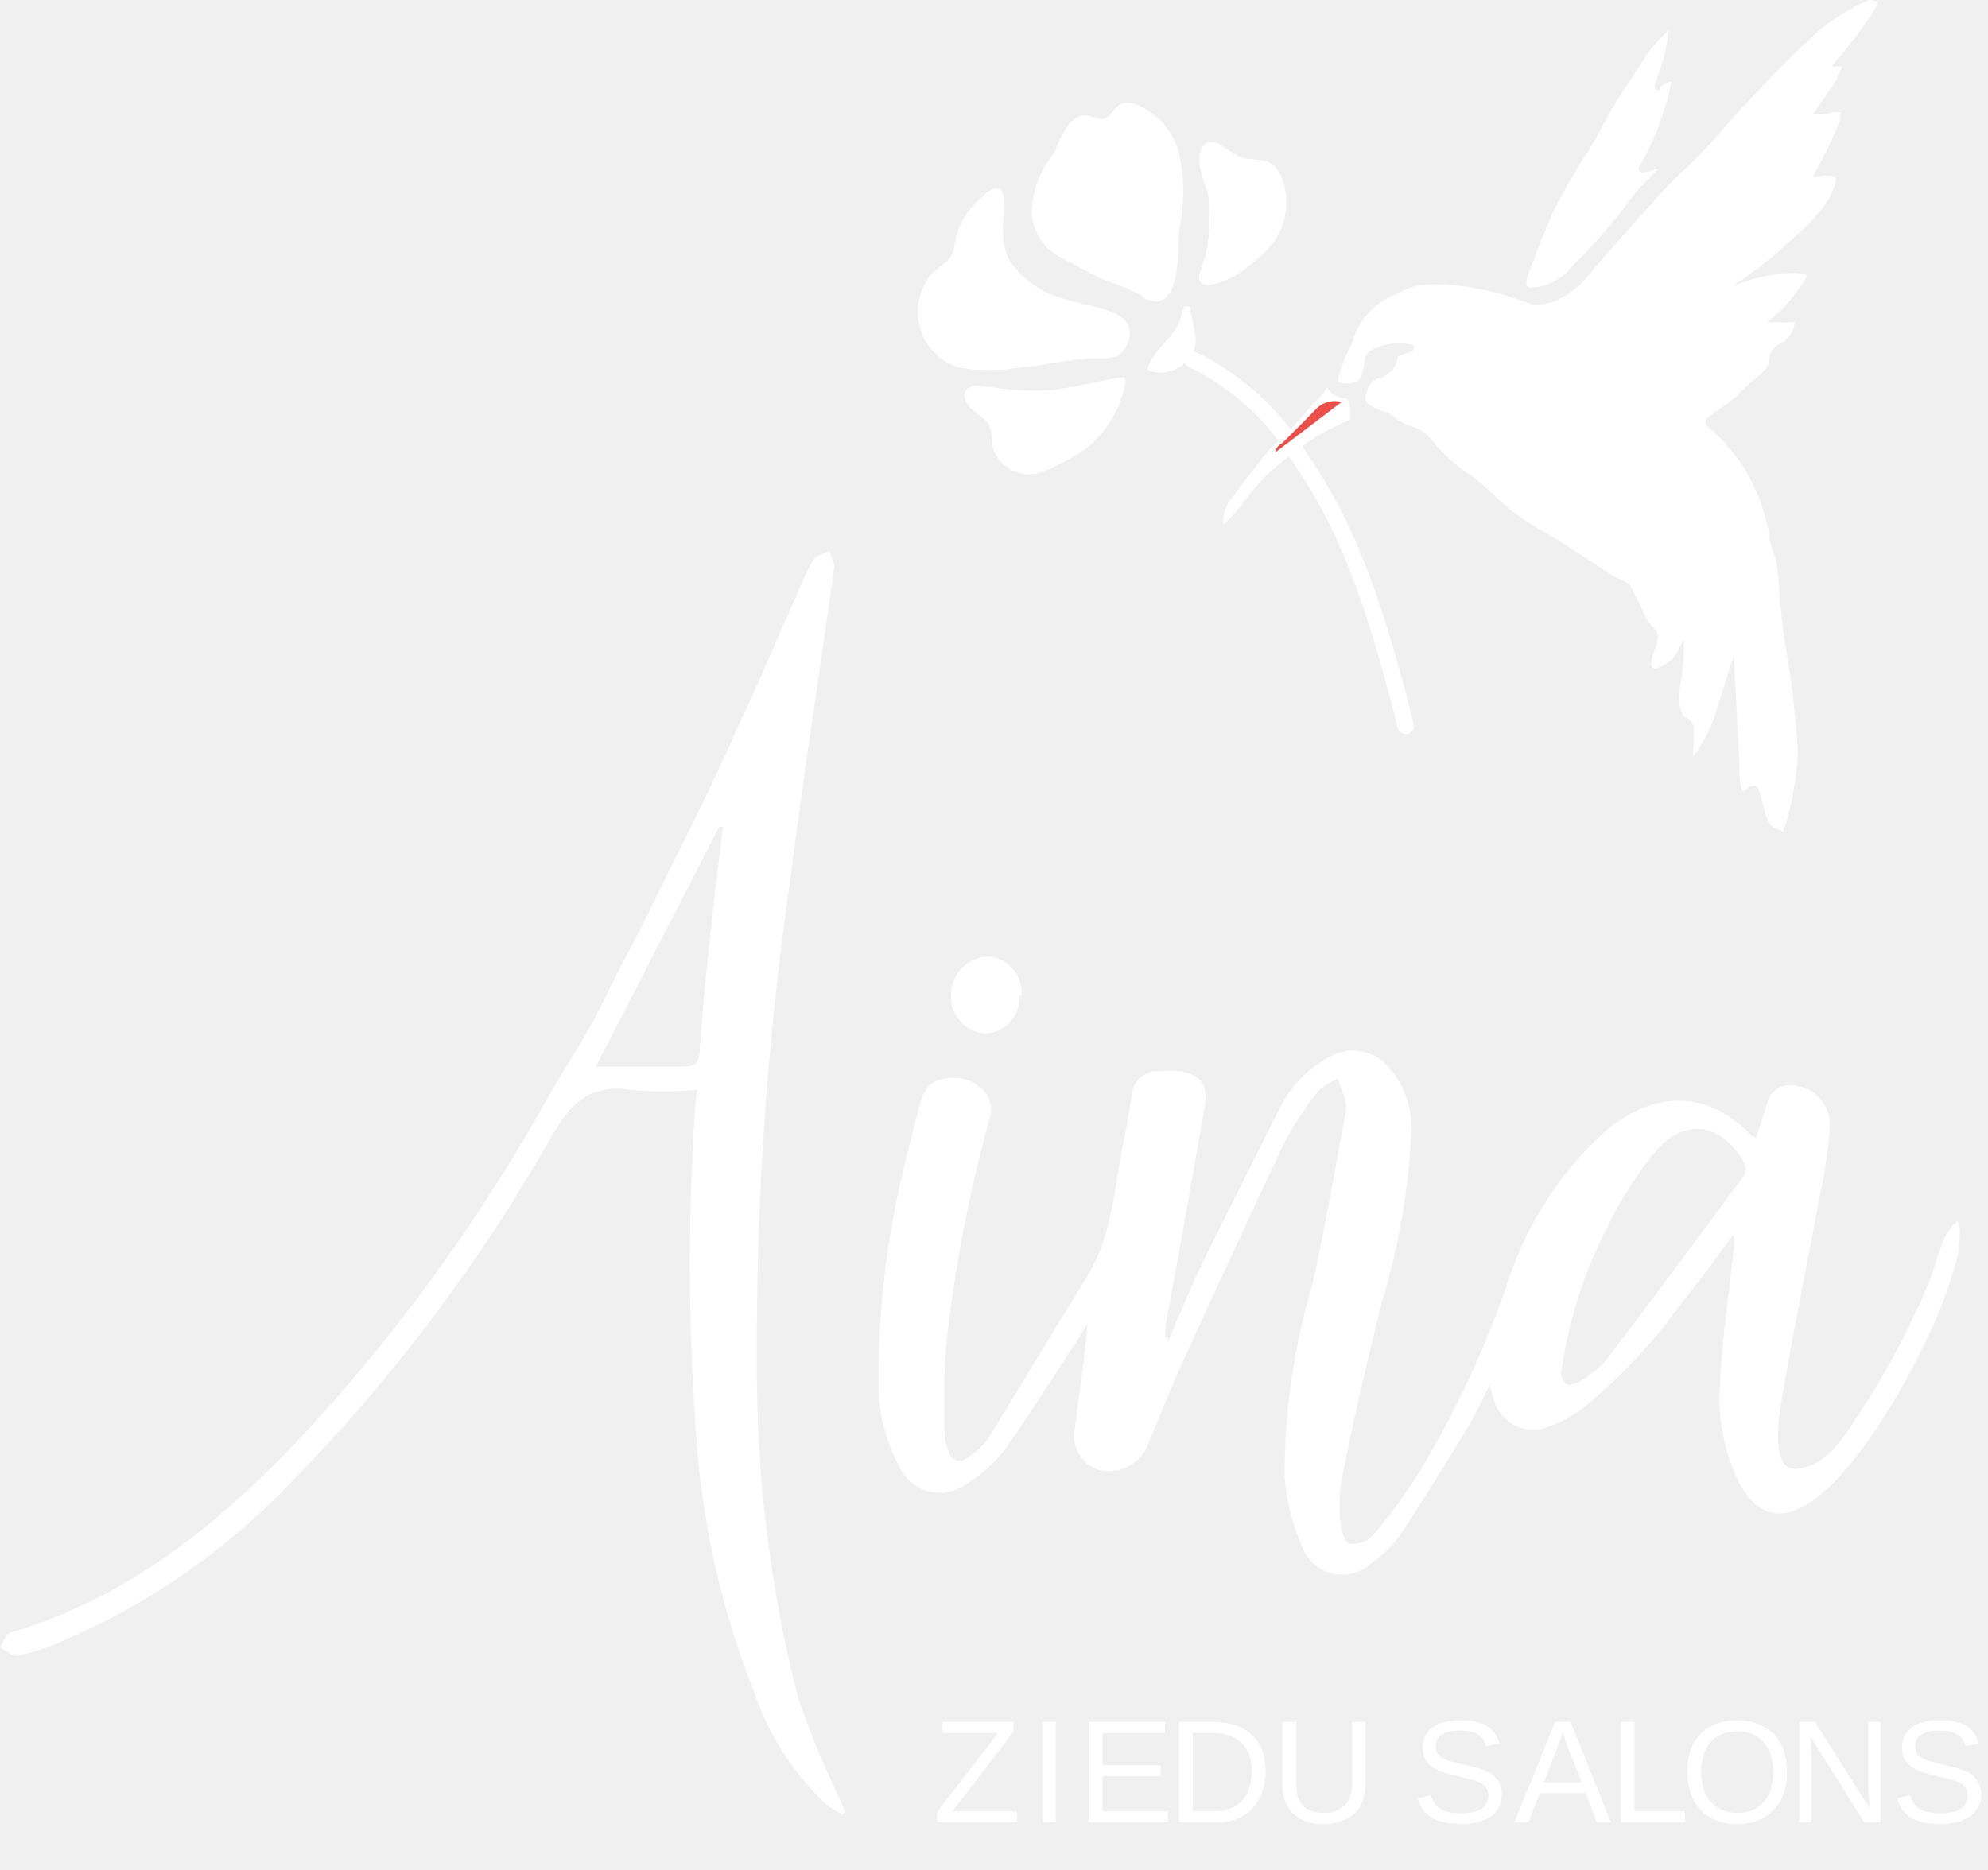
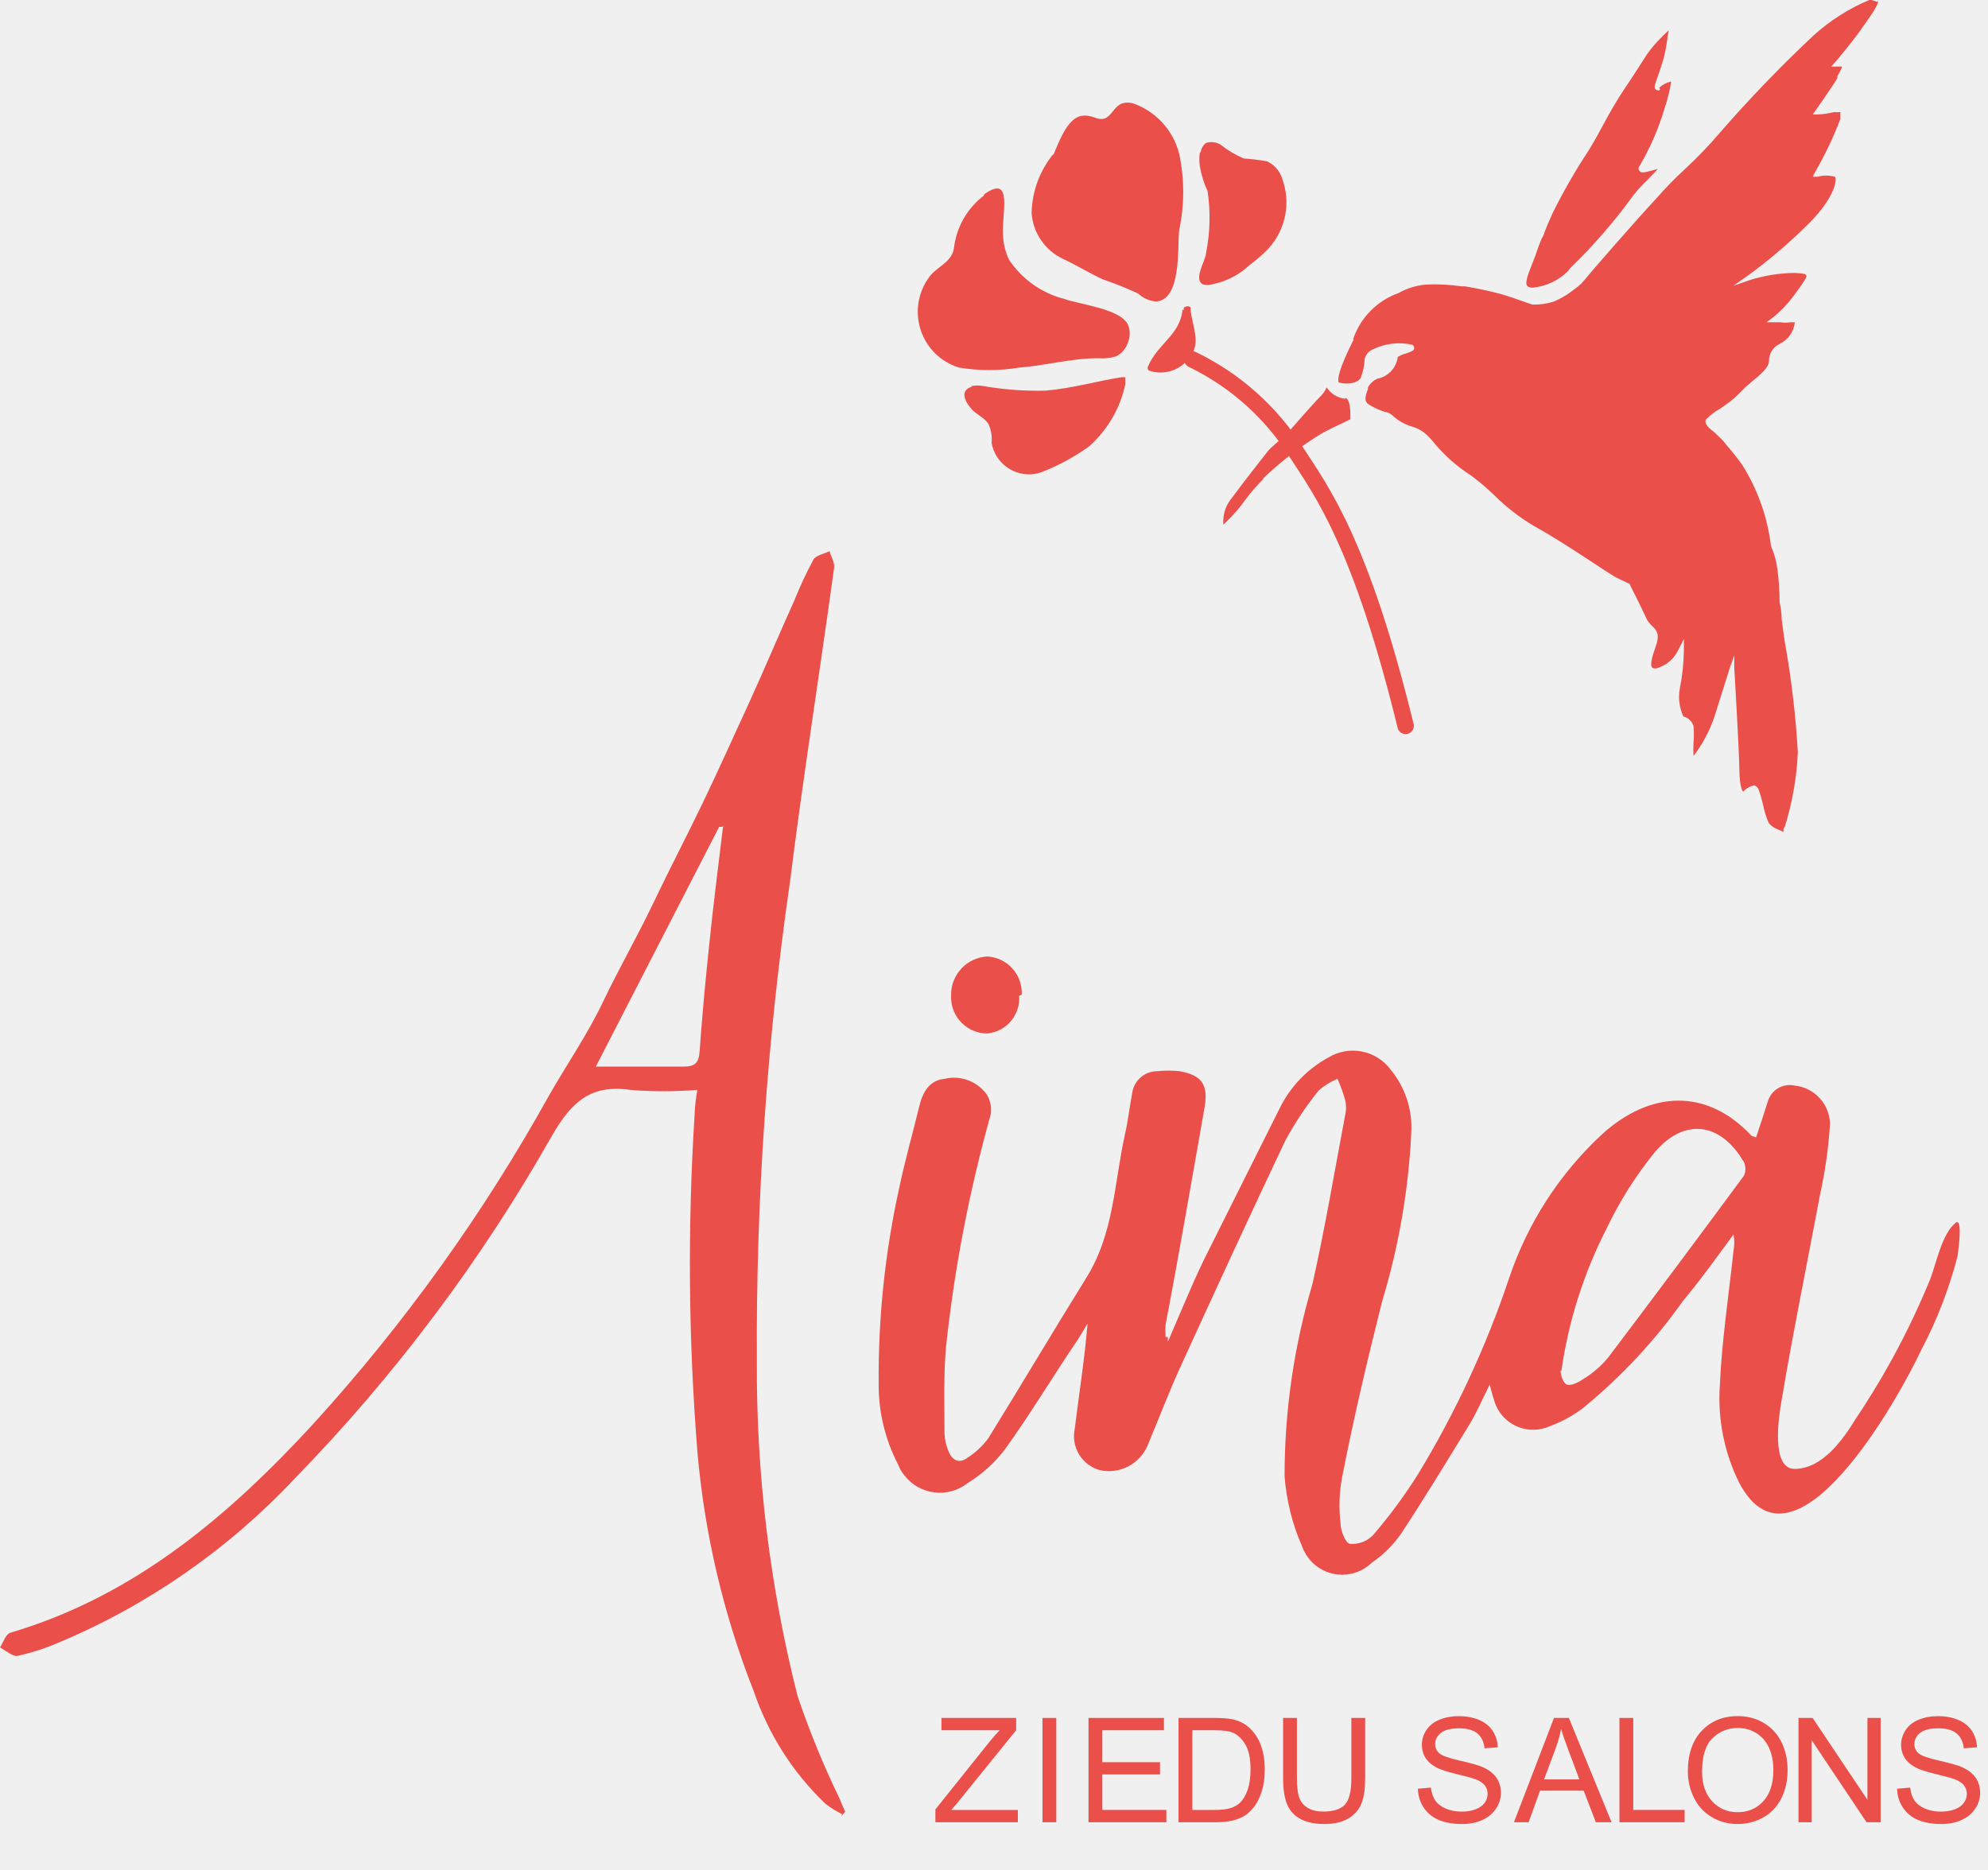
<svg xmlns="http://www.w3.org/2000/svg" id="Layer_1" data-name="Layer 1" viewBox="0 0 78.51 73.85">
  <defs>
-     <style>.cls-1,.cls-5{fill:none;}.cls-2{clip-path:url(#clip-path);}.cls-10,.cls-11,.cls-3,.cls-6,.cls-7,.cls-8,.cls-9{fill:#fff;}.cls-4{clip-path:url(#clip-path-2);}.cls-5{stroke:#fff;stroke-linecap:round;stroke-linejoin:round;stroke-width:0.65px;}.cls-10,.cls-11,.cls-6,.cls-7,.cls-8,.cls-9{isolation:isolate;font-size:5.77px;font-family:ArialMT, Arial;}.cls-6{letter-spacing:0.05em;}.cls-7{letter-spacing:0.04em;}.cls-8{letter-spacing:-0.07em;}.cls-9{letter-spacing:-0.06em;}.cls-10{letter-spacing:0.04em;}.cls-12{fill:#ea4f4a;}</style>
-     <clipPath id="clip-path" transform="translate(0 0)">
+     <style>
+         .cls-5 {
+             fill: none;
+         }
+ 
+         .cls-2 {
+             clip-path: url(#clip-path);
+         }
+ 
+         .cls-3 {
+             fill: #ea4f4a;
+         }
+ 
+         .cls-4 {
+             clip-path: url(#clip-path-2);
+         }
+ 
+         .cls-5 {
+             stroke: #ea4f4a;
+             stroke-linecap: round;
+             stroke-linejoin: round;
+             stroke-width: 0.65px;
+         }
+ 
+         .cls-12 {
+             fill: #ea4f4a;
+         }
+         </style>
+     <clipPath id="clip-path">
      <rect class="cls-1" x="-150" y="-35.87" width="1366" height="3456" />
    </clipPath>
-     <clipPath id="clip-path-2" transform="translate(0 0)">
+     <clipPath id="clip-path-2">
      <rect class="cls-1" x="-151.68" y="-36.59" width="1366" height="3456" />
    </clipPath>
  </defs>
  <g class="cls-2">
-     <path class="cls-3" d="M46.12,53c.47-1.08.91-2.17,1.42-3.23l3-6a4.58,4.58,0,0,1,1.92-2,1.86,1.86,0,0,1,2.46.48,3.6,3.6,0,0,1,.82,2.37,27.52,27.52,0,0,1-1.16,6.79C54,53.72,53.46,56,53,58.36a6,6,0,0,0-.06,1.8c0,.3.19.78.37.82a1.15,1.15,0,0,0,.91-.34A20,20,0,0,0,56,58.23a38.45,38.45,0,0,0,3.61-7.78,13.69,13.69,0,0,1,3.66-5.65c1.89-1.71,4.12-1.85,5.91.07a.49.49,0,0,1,.17.06c.16-.48.33-1,.47-1.44a.9.9,0,0,1,1.06-.61,1.55,1.55,0,0,1,1.39,1.53,18.34,18.34,0,0,1-.39,2.76c-.51,2.73-1.07,5.45-1.53,8.19-.1.57-.42,2.64.51,2.66,1.11,0,1.91-1.14,2.44-2a30.86,30.86,0,0,0,2.93-5.5c.24-.64.47-1.8,1-2.22.32-.25.07,1.33.08,1.31a17.35,17.35,0,0,1-1.45,3.74c-.8,1.72-5,9.37-7.18,5.21a7.51,7.51,0,0,1-.76-3.84c.08-1.78.35-3.55.54-5.32a1.72,1.72,0,0,0,0-.64c-.65.88-1.28,1.77-2,2.63a21.43,21.43,0,0,1-3.95,4.23,5,5,0,0,1-1.3.71,1.6,1.6,0,0,1-2.12-.79,1.42,1.42,0,0,1-.1-.29c-.05-.13-.08-.27-.16-.56-.29.58-.5,1.07-.76,1.51-.9,1.47-1.79,2.94-2.74,4.38a4.45,4.45,0,0,1-1.15,1.14,1.68,1.68,0,0,1-2.35,0,1.81,1.81,0,0,1-.42-.67,8.42,8.42,0,0,1-.68-2.75,26.63,26.63,0,0,1,1.1-7.58c.5-2.21.87-4.44,1.29-6.66a1.3,1.3,0,0,0,0-.62,6.34,6.34,0,0,0-.3-.83,2.7,2.7,0,0,0-.74.46,12.87,12.87,0,0,0-1.33,2c-1.42,3-2.8,6-4.17,9-.45,1-.83,2-1.25,3a1.66,1.66,0,0,1-1.89,1,1.39,1.39,0,0,1-1-1.61c.17-1.38.39-2.75.51-4.18l-.35.58c-1,1.47-1.91,3-2.93,4.41a5.45,5.45,0,0,1-1.47,1.32,1.77,1.77,0,0,1-2.48-.31,1.43,1.43,0,0,1-.25-.43,6.8,6.8,0,0,1-.77-3.19,34.64,34.64,0,0,1,.81-7.73c.23-1.1.54-2.18.8-3.26.14-.55.4-1,1-1.06a1.6,1.6,0,0,1,1.66.62,1.15,1.15,0,0,1,.15.81,55.9,55.9,0,0,0-1.76,9.16c-.1,1.14-.06,2.28-.06,3.42a2,2,0,0,0,.17.73c.15.35.43.47.75.22a3.08,3.08,0,0,0,.81-.76c1.3-2.1,2.56-4.23,3.86-6.32,1.11-1.77,1.11-3.77,1.54-5.7.12-.53.18-1.07.28-1.6a1,1,0,0,1,1-.88,4.22,4.22,0,0,1,.87,0c.88.16,1.13.52,1,1.38-.51,2.88-1,5.76-1.55,8.64a3.84,3.84,0,0,0,0,.48h.09m15.51,1.32c0,.14.08.47.23.55s.47-.07.65-.2a3.93,3.93,0,0,0,1-.86q2.7-3.57,5.36-7.18a.64.64,0,0,0,0-.54c-.91-1.56-2.34-1.77-3.51-.4a14.91,14.91,0,0,0-1.9,3,17.91,17.91,0,0,0-1.8,5.66" transform="translate(0 0)" />
-     <path class="cls-3" d="M33.26,71.66a4.19,4.19,0,0,1-.67-.42,11.09,11.09,0,0,1-2.82-4.43,33.75,33.75,0,0,1-2.23-9.49,93.3,93.3,0,0,1-.11-13.27,6.65,6.65,0,0,1,.11-1,16.62,16.62,0,0,1-2.64,0c-1.56-.23-2.32.47-3.08,1.77A66,66,0,0,1,11.63,58.41,27.27,27.27,0,0,1,2.27,64.9a9,9,0,0,1-1.6.51c-.2,0-.45-.22-.67-.34.13-.2.23-.53.41-.58,4.91-1.45,8.64-4.63,12-8.29a69.1,69.1,0,0,0,9.25-12.89c.71-1.25,1.53-2.43,2.15-3.73s1.37-2.61,2-3.93,1.3-2.6,1.93-3.91,1.24-2.67,1.85-4,1.18-2.7,1.77-4a16.09,16.09,0,0,1,.76-1.63c.1-.18.42-.23.64-.34.06.22.21.45.18.66-.57,4.16-1.23,8.3-1.75,12.46a126.83,126.83,0,0,0-1.3,18.88A52.6,52.6,0,0,0,31.5,67a35.12,35.12,0,0,0,1.67,4.07c.06.17.14.33.21.49l-.17.19M28.53,32.66H28.4l-4.87,9.47H27c.47,0,.6-.17.63-.61.1-1.41.23-2.81.38-4.22.16-1.57.36-3.13.55-4.7" transform="translate(0 0)" />
-     <path class="cls-3" d="M40.25,39.33A1.4,1.4,0,0,1,39,40.82h0a1.43,1.43,0,0,1-1.44-1.4v-.13a1.51,1.51,0,0,1,1.43-1.51,1.44,1.44,0,0,1,1.36,1.51h0" transform="translate(0 0)" />
+     <path class="cls-3" d="M46.12,53c.47-1.08.91-2.17,1.42-3.23l3-6a4.58,4.58,0,0,1,1.92-2,1.86,1.86,0,0,1,2.46.48,3.6,3.6,0,0,1,.82,2.37,27.52,27.52,0,0,1-1.16,6.79C54,53.72,53.46,56,53,58.36a6,6,0,0,0-.06,1.8c0,.3.19.78.37.82a1.15,1.15,0,0,0,.91-.34A20,20,0,0,0,56,58.23a38.45,38.45,0,0,0,3.61-7.78,13.69,13.69,0,0,1,3.66-5.65c1.89-1.71,4.12-1.85,5.91.07a.49.49,0,0,1,.17.06c.16-.48.33-1,.47-1.44a.9.9,0,0,1,1.06-.61,1.55,1.55,0,0,1,1.39,1.53,18.34,18.34,0,0,1-.39,2.76c-.51,2.73-1.07,5.45-1.53,8.19-.1.57-.42,2.64.51,2.66,1.11,0,1.91-1.14,2.44-2a30.86,30.86,0,0,0,2.93-5.5c.24-.64.47-1.8,1-2.22.32-.25.07,1.33.08,1.31a17.35,17.35,0,0,1-1.45,3.74c-.8,1.72-5,9.37-7.18,5.21a7.51,7.51,0,0,1-.76-3.84c.08-1.78.35-3.55.54-5.32a1.72,1.72,0,0,0,0-.64c-.65.88-1.28,1.77-2,2.63a21.43,21.43,0,0,1-3.95,4.23,5,5,0,0,1-1.3.71,1.6,1.6,0,0,1-2.12-.79,1.42,1.42,0,0,1-.1-.29c-.05-.13-.08-.27-.16-.56-.29.58-.5,1.07-.76,1.51-.9,1.47-1.79,2.94-2.74,4.38a4.45,4.45,0,0,1-1.15,1.14,1.68,1.68,0,0,1-2.35,0,1.81,1.81,0,0,1-.42-.67,8.42,8.42,0,0,1-.68-2.75,26.63,26.63,0,0,1,1.1-7.58c.5-2.21.87-4.44,1.29-6.66a1.3,1.3,0,0,0,0-.62,6.34,6.34,0,0,0-.3-.83,2.7,2.7,0,0,0-.74.46,12.87,12.87,0,0,0-1.33,2c-1.42,3-2.8,6-4.17,9-.45,1-.83,2-1.25,3a1.66,1.66,0,0,1-1.89,1,1.39,1.39,0,0,1-1-1.61c.17-1.38.39-2.75.51-4.18l-.35.58c-1,1.47-1.91,3-2.93,4.41a5.45,5.45,0,0,1-1.47,1.32,1.77,1.77,0,0,1-2.48-.31,1.43,1.43,0,0,1-.25-.43,6.8,6.8,0,0,1-.77-3.19,34.64,34.64,0,0,1,.81-7.73c.23-1.1.54-2.18.8-3.26.14-.55.4-1,1-1.06a1.6,1.6,0,0,1,1.66.62,1.15,1.15,0,0,1,.15.81,55.9,55.9,0,0,0-1.76,9.16c-.1,1.14-.06,2.28-.06,3.42a2,2,0,0,0,.17.73c.15.35.43.47.75.22a3.08,3.08,0,0,0,.81-.76c1.3-2.1,2.56-4.23,3.86-6.32,1.11-1.77,1.11-3.77,1.54-5.7.12-.53.18-1.07.28-1.6a1,1,0,0,1,1-.88,4.22,4.22,0,0,1,.87,0c.88.16,1.13.52,1,1.38-.51,2.88-1,5.76-1.55,8.64a3.84,3.84,0,0,0,0,.48h.09m15.51,1.32c0,.14.08.47.23.55s.47-.07.65-.2a3.93,3.93,0,0,0,1-.86q2.7-3.57,5.36-7.18a.64.64,0,0,0,0-.54c-.91-1.56-2.34-1.77-3.51-.4a14.91,14.91,0,0,0-1.9,3,17.91,17.91,0,0,0-1.8,5.66" />
+     <path class="cls-3" d="M33.26,71.66a4.19,4.19,0,0,1-.67-.42,11.09,11.09,0,0,1-2.82-4.43,33.75,33.75,0,0,1-2.23-9.49,93.3,93.3,0,0,1-.11-13.27,6.65,6.65,0,0,1,.11-1,16.62,16.62,0,0,1-2.64,0c-1.56-.23-2.32.47-3.08,1.77A66,66,0,0,1,11.63,58.41,27.27,27.27,0,0,1,2.27,64.9a9,9,0,0,1-1.6.51c-.2,0-.45-.22-.67-.34.13-.2.23-.53.41-.58,4.91-1.45,8.64-4.63,12-8.29a69.1,69.1,0,0,0,9.25-12.89c.71-1.25,1.53-2.43,2.15-3.73s1.37-2.61,2-3.93,1.3-2.6,1.93-3.91,1.24-2.67,1.85-4,1.18-2.7,1.77-4a16.09,16.09,0,0,1,.76-1.63c.1-.18.42-.23.64-.34.06.22.21.45.18.66-.57,4.16-1.23,8.3-1.75,12.46a126.83,126.83,0,0,0-1.3,18.88A52.6,52.6,0,0,0,31.5,67a35.12,35.12,0,0,0,1.67,4.07c.06.17.14.33.21.49l-.17.19M28.53,32.66H28.4l-4.87,9.47H27c.47,0,.6-.17.63-.61.1-1.41.23-2.81.38-4.22.16-1.57.36-3.13.55-4.7" />
+     <path class="cls-3" d="M40.25,39.33A1.4,1.4,0,0,1,39,40.82h0a1.43,1.43,0,0,1-1.44-1.4v-.13a1.51,1.51,0,0,1,1.43-1.51,1.44,1.44,0,0,1,1.36,1.51h0" />
  </g>
  <g class="cls-4">
-     <path class="cls-3" d="M65.56,3.54a.12.12,0,0,1-.16,0c-.1-.07-.06-.16.09-.58.07-.21.15-.44.21-.65a7,7,0,0,0,.15-.79V1.46a2.38,2.38,0,0,0,.05-.26h0c-.11.1-.22.2-.32.31a4.69,4.69,0,0,0-.54.64l-.47.73c-.14.21-.27.42-.41.62-.3.45-.57.91-.82,1.38s-.38.7-.6,1.06a23.23,23.23,0,0,0-1.42,2.47c-.11.24-.22.49-.32.75a.8.8,0,0,1-.11.25c-.06.14-.12.29-.17.44s-.13.38-.21.57c-.15.38-.31.76-.19.88a.29.29,0,0,0,.22.06h0a2.26,2.26,0,0,0,1.4-.67L62,10.6a21.43,21.43,0,0,0,2.5-2.88,5.4,5.4,0,0,1,.56-.61c.15-.16.31-.32.41-.44l-.21.06c-.34.09-.46.12-.53,0a.12.12,0,0,1,0-.14,10.14,10.14,0,0,0,1-2.29A6.56,6.56,0,0,0,66,3.22a1,1,0,0,0-.47.24" transform="translate(0 0)" />
-     <path class="cls-3" d="M74.16.08,73.91,0h-.09a7.77,7.77,0,0,0-2.21,1.41,52.77,52.77,0,0,0-3.67,3.81,17.07,17.07,0,0,1-1.41,1.47,14.27,14.27,0,0,0-1.12,1.15c-.74.79-2.6,2.92-2.81,3.19l-.16.18-.14.12-.25.19a3.32,3.32,0,0,1-.71.4,2.6,2.6,0,0,1-.83.11h0l-.4-.14c-.28-.1-.57-.2-.85-.28-.46-.12-.93-.22-1.4-.3h-.14a7.26,7.26,0,0,0-1.4-.07,2.67,2.67,0,0,0-1.1.34,2.92,2.92,0,0,0-1.77,1.78v.07c-.58,1.15-.64,1.55-.58,1.68h0c.42.1.77,0,.87-.19a2.2,2.2,0,0,0,.15-.72.54.54,0,0,1,.33-.4,2.33,2.33,0,0,1,1.56-.18.17.17,0,0,1,.07.13c0,.1-.12.14-.32.21a1.22,1.22,0,0,0-.33.14,1,1,0,0,1-.81.86.79.79,0,0,0-.37.35h0v.06c-.13.35-.15.51.09.64a3.33,3.33,0,0,0,.61.27h.05a.81.81,0,0,1,.29.19l.14.11a2,2,0,0,0,.63.29,1.42,1.42,0,0,1,.6.39l.08.08a6.37,6.37,0,0,0,1.58,1.44,9.05,9.05,0,0,1,.89.75,8.09,8.09,0,0,0,1.64,1.27c.66.36,1.49.9,2.16,1.34.45.3.85.56,1.06.68l.51.24h0l.41.82.27.57a1,1,0,0,0,.22.28c.2.19.31.34.12.86s-.18.71-.13.77.19.05.29,0a1.35,1.35,0,0,0,.74-.67l.23-.45v.48a8.36,8.36,0,0,1-.16,1.47,1.84,1.84,0,0,0,.14,1.11.57.57,0,0,1,.4.37,3.86,3.86,0,0,1,0,.68,4.34,4.34,0,0,0,0,.51,5.45,5.45,0,0,0,.81-1.5l.63-2,.17-.47v.49s.19,3.2.2,4,.15.89.15.89l.06-.06a.81.81,0,0,1,.38-.19h0a.3.3,0,0,1,.17.16c.07.19.12.39.17.58a3.83,3.83,0,0,0,.23.75.87.87,0,0,0,.39.26l.19.09h0a.21.21,0,0,0,0-.11l.06-.11A11.62,11.62,0,0,0,71,29.72a36.19,36.19,0,0,0-.5-4.28c-.06-.34-.1-.7-.14-1a2.82,2.82,0,0,0-.08-.65,9.76,9.76,0,0,0-.09-1.32,3.18,3.18,0,0,0-.25-.9h0a7.77,7.77,0,0,0-1.13-3.2c-.23-.32-.45-.59-.64-.81a2.2,2.2,0,0,0-.33-.35,1.55,1.55,0,0,0-.27-.24c-.11-.1-.29-.27-.19-.41a2.6,2.6,0,0,1,.36-.3,5.88,5.88,0,0,0,.72-.51l0,0,.1-.09c.12-.11.23-.22.34-.34l.3-.26c.29-.23.67-.55.66-.81a.74.74,0,0,1,.43-.67,1.06,1.06,0,0,0,.59-.85H70.7a1.28,1.28,0,0,1-.39,0l-.19,0h-.36l.18-.13a4.79,4.79,0,0,0,1-1.06l.14-.19c.13-.19.29-.41.26-.47s-.08-.08-.48-.1a6.15,6.15,0,0,0-1.75.28l-.66.23.57-.4a20.24,20.24,0,0,0,2.44-2.09c1-1,1.11-1.74,1-1.82a1.27,1.27,0,0,0-.67,0h-.2l.09-.18a14.44,14.44,0,0,0,1-2.1V4.43h-.26a3.2,3.2,0,0,1-.62.09h-.21l.12-.17s.7-1,.85-1.26V3a1.62,1.62,0,0,0,.19-.37h-.43l.15-.17s.61-.71,1-1.26L73.61,1c.21-.3.62-.85.56-1" transform="translate(0 0)" />
-     <path class="cls-5" d="M47.09,14.2a10,10,0,0,1,4.09,3.64c1,1.54,2.56,3.59,4.33,10.83" transform="translate(0 0)" />
-     <path class="cls-3" d="M49.88,18.9a13.66,13.66,0,0,1,2.3-1.77c.27-.15.56-.29.84-.42l.31-.15c0-.27,0-.69-.14-.81s0,0-.07,0a1,1,0,0,1-.73-.45,1,1,0,0,1-.21.32c-.43.44-1.3,1.45-1.31,1.46l-.24.2-.08.09-.1.09-.26.23-.12.13h0c-.4.51-.92,1.17-1.43,1.86a1.43,1.43,0,0,0-.33.86v.18l.11-.1a6,6,0,0,0,.74-.85,7.43,7.43,0,0,1,.73-.85" transform="translate(0 0)" />
+     <path class="cls-3" d="M65.56,3.54a.12.12,0,0,1-.16,0c-.1-.07-.06-.16.09-.58.07-.21.15-.44.21-.65a7,7,0,0,0,.15-.79V1.46a2.38,2.38,0,0,0,.05-.26h0c-.11.1-.22.2-.32.31a4.69,4.69,0,0,0-.54.64l-.47.73c-.14.21-.27.42-.41.62-.3.45-.57.91-.82,1.38s-.38.7-.6,1.06a23.23,23.23,0,0,0-1.42,2.47c-.11.24-.22.49-.32.75a.8.8,0,0,1-.11.25c-.06.14-.12.29-.17.44s-.13.38-.21.57c-.15.38-.31.76-.19.88a.29.29,0,0,0,.22.06h0a2.26,2.26,0,0,0,1.4-.67L62,10.6a21.43,21.43,0,0,0,2.5-2.88,5.4,5.4,0,0,1,.56-.61c.15-.16.31-.32.41-.44l-.21.06c-.34.09-.46.12-.53,0a.12.12,0,0,1,0-.14,10.14,10.14,0,0,0,1-2.29A6.56,6.56,0,0,0,66,3.22a1,1,0,0,0-.47.24" />
+     <path class="cls-3" d="M74.16.08,73.91,0h-.09a7.77,7.77,0,0,0-2.21,1.41,52.77,52.77,0,0,0-3.67,3.81,17.07,17.07,0,0,1-1.41,1.47,14.27,14.27,0,0,0-1.12,1.15c-.74.79-2.6,2.92-2.81,3.19l-.16.18-.14.12-.25.19a3.32,3.32,0,0,1-.71.4,2.6,2.6,0,0,1-.83.11h0l-.4-.14c-.28-.1-.57-.2-.85-.28-.46-.12-.93-.22-1.4-.3h-.14a7.26,7.26,0,0,0-1.4-.07,2.67,2.67,0,0,0-1.1.34,2.92,2.92,0,0,0-1.77,1.78v.07c-.58,1.15-.64,1.55-.58,1.68h0c.42.1.77,0,.87-.19a2.2,2.2,0,0,0,.15-.72.54.54,0,0,1,.33-.4,2.33,2.33,0,0,1,1.56-.18.17.17,0,0,1,.07.13c0,.1-.12.14-.32.21a1.22,1.22,0,0,0-.33.14,1,1,0,0,1-.81.86.79.79,0,0,0-.37.35h0v.06c-.13.35-.15.51.09.64a3.33,3.33,0,0,0,.61.27h.05a.81.81,0,0,1,.29.19l.14.11a2,2,0,0,0,.63.29,1.42,1.42,0,0,1,.6.39l.08.08a6.37,6.37,0,0,0,1.58,1.44,9.05,9.05,0,0,1,.89.75,8.09,8.09,0,0,0,1.64,1.27c.66.36,1.49.9,2.16,1.34.45.3.85.56,1.06.68l.51.24h0l.41.82.27.57a1,1,0,0,0,.22.28c.2.19.31.34.12.86s-.18.71-.13.77.19.05.29,0a1.35,1.35,0,0,0,.74-.67l.23-.45v.48a8.36,8.36,0,0,1-.16,1.47,1.84,1.84,0,0,0,.14,1.11.57.57,0,0,1,.4.37,3.86,3.86,0,0,1,0,.68,4.34,4.34,0,0,0,0,.51,5.45,5.45,0,0,0,.81-1.5l.63-2,.17-.47v.49s.19,3.2.2,4,.15.89.15.89l.06-.06a.81.81,0,0,1,.38-.19h0a.3.3,0,0,1,.17.16c.07.19.12.39.17.58a3.83,3.83,0,0,0,.23.75.87.87,0,0,0,.39.26l.19.09h0a.21.21,0,0,0,0-.11l.06-.11A11.62,11.62,0,0,0,71,29.72a36.19,36.19,0,0,0-.5-4.28c-.06-.34-.1-.7-.14-1a2.82,2.82,0,0,0-.08-.65,9.76,9.76,0,0,0-.09-1.32,3.18,3.18,0,0,0-.25-.9h0a7.77,7.77,0,0,0-1.13-3.2c-.23-.32-.45-.59-.64-.81a2.2,2.2,0,0,0-.33-.35,1.55,1.55,0,0,0-.27-.24c-.11-.1-.29-.27-.19-.41a2.6,2.6,0,0,1,.36-.3,5.88,5.88,0,0,0,.72-.51l0,0,.1-.09c.12-.11.23-.22.34-.34l.3-.26c.29-.23.67-.55.66-.81a.74.74,0,0,1,.43-.67,1.06,1.06,0,0,0,.59-.85H70.7a1.28,1.28,0,0,1-.39,0l-.19,0h-.36l.18-.13a4.79,4.79,0,0,0,1-1.06l.14-.19c.13-.19.29-.41.26-.47s-.08-.08-.48-.1a6.15,6.15,0,0,0-1.75.28l-.66.23.57-.4a20.24,20.24,0,0,0,2.44-2.09c1-1,1.11-1.74,1-1.82a1.27,1.27,0,0,0-.67,0h-.2l.09-.18a14.44,14.44,0,0,0,1-2.1V4.43h-.26a3.2,3.2,0,0,1-.62.09h-.21l.12-.17s.7-1,.85-1.26V3a1.62,1.62,0,0,0,.19-.37h-.43l.15-.17s.61-.71,1-1.26L73.61,1c.21-.3.62-.85.56-1" />
+     <path class="cls-5" d="M47.09,14.2a10,10,0,0,1,4.09,3.64c1,1.54,2.56,3.59,4.33,10.83" />
+     <path class="cls-3" d="M49.88,18.9a13.66,13.66,0,0,1,2.3-1.77c.27-.15.56-.29.84-.42l.31-.15c0-.27,0-.69-.14-.81s0,0-.07,0a1,1,0,0,1-.73-.45,1,1,0,0,1-.21.32c-.43.44-1.3,1.45-1.31,1.46l-.24.2-.08.09-.1.09-.26.23-.12.13h0c-.4.51-.92,1.17-1.43,1.86a1.43,1.43,0,0,0-.33.86v.18l.11-.1a6,6,0,0,0,.74-.85,7.43,7.43,0,0,1,.73-.85" />
  </g>
-   <text class="cls-6" transform="translate(36.82 71.98)">ZIE</text>
-   <text class="cls-6" transform="translate(46.09 71.98)">D</text>
-   <text class="cls-6" transform="translate(50.21 71.98)">U</text>
-   <text class="cls-7" transform="translate(55.73 71.98)">S</text>
-   <text class="cls-8" transform="translate(59.79 71.98)">A</text>
-   <text class="cls-9" transform="translate(63.53 71.98)">L</text>
-   <text class="cls-10" transform="translate(66.37 71.98)">O</text>
-   <text class="cls-6" transform="translate(70.58 71.98)">N</text>
-   <text class="cls-11" transform="translate(74.66 71.98)">S</text>
  <g class="cls-4">
-     <path class="cls-12" d="M52,16.13c-.44.46-.89.9-1.34,1.35a.2.2,0,0,1-.12.08l-.12.13-.07.19,2.63-2A1,1,0,0,0,52,16.13Z" transform="translate(0 0)" />
-     <path class="cls-3" d="M41.59,6.15c.53-1.35.89-1.79,1.66-1.5s.6-.78,1.49-.57a2.85,2.85,0,0,1,1.83,2,7.22,7.22,0,0,1,0,3c-.08.63.11,2.79-.93,2.83a1.22,1.22,0,0,1-.7-.32,14.08,14.08,0,0,0-1.4-.56c-.53-.25-1-.54-1.55-.8a2.17,2.17,0,0,1-1.25-1.81,3.8,3.8,0,0,1,.87-2.35" transform="translate(0 0)" />
-     <path class="cls-3" d="M38.86,7.72a3.06,3.06,0,0,0-1.19,2.1c-.09.56-.73.74-1,1.16a2.31,2.31,0,0,0,.55,3.22h0a2.24,2.24,0,0,0,.66.32,7.25,7.25,0,0,0,2.37,0c1.06-.08,2.09-.38,3.16-.37a1.74,1.74,0,0,0,.68-.08.94.94,0,0,0,.45-.53.93.93,0,0,0,0-.73c-.32-.62-1.89-.78-2.5-1a3.73,3.73,0,0,1-2.19-1.55,2.45,2.45,0,0,1-.24-1c-.06-.77.43-2.43-.75-1.58" transform="translate(0 0)" />
-     <path class="cls-3" d="M38.39,15.27c-.38.11-.43.43,0,.91.2.21.51.33.66.59a1.48,1.48,0,0,1,.11.72,1.5,1.5,0,0,0,1.7,1.23,1.67,1.67,0,0,0,.3-.08,8.55,8.55,0,0,0,1.84-1,4.53,4.53,0,0,0,1.44-2.46V14.9h-.16c-1,.16-1.93.44-3,.53a12.48,12.48,0,0,1-2.44-.18,1.4,1.4,0,0,0-.5,0" transform="translate(0 0)" />
-     <path class="cls-3" d="M47.42,6a.55.55,0,0,1,.2-.35.68.68,0,0,1,.59.07,4,4,0,0,0,.91.54,9,9,0,0,1,.91.11,1.08,1.08,0,0,1,.6.67,2.7,2.7,0,0,1-.54,2.78,5.58,5.58,0,0,1-.73.64,3,3,0,0,1-1.49.77.59.59,0,0,1-.37,0c-.38-.21.11-.92.13-1.24a7.14,7.14,0,0,0,.06-2.44,3.87,3.87,0,0,1-.31-1,2.17,2.17,0,0,1,0-.51" transform="translate(0 0)" />
-     <path class="cls-3" d="M46.7,12.22c-.08,1-1,1.37-1.37,2.27a.14.14,0,0,0,0,.09.1.1,0,0,0,.08.07,1.41,1.41,0,0,0,1.55-.5c.49-.56.14-1.23.06-1.89v-.11c-.06-.08-.18-.06-.27,0v.11" transform="translate(0 0)" />
+     <path class="cls-12" d="M52,16.13c-.44.46-.89.9-1.34,1.35a.2.2,0,0,1-.12.08l-.12.13-.07.19,2.63-2A1,1,0,0,0,52,16.13Z" />
+     <path class="cls-3" d="M41.59,6.15c.53-1.35.89-1.79,1.66-1.5s.6-.78,1.49-.57a2.85,2.85,0,0,1,1.83,2,7.22,7.22,0,0,1,0,3c-.08.63.11,2.79-.93,2.83a1.22,1.22,0,0,1-.7-.32,14.08,14.08,0,0,0-1.4-.56c-.53-.25-1-.54-1.55-.8a2.17,2.17,0,0,1-1.25-1.81,3.8,3.8,0,0,1,.87-2.35" />
+     <path class="cls-3" d="M38.86,7.72a3.06,3.06,0,0,0-1.19,2.1c-.09.56-.73.74-1,1.16a2.31,2.31,0,0,0,.55,3.22h0a2.24,2.24,0,0,0,.66.32,7.25,7.25,0,0,0,2.37,0c1.06-.08,2.09-.38,3.16-.37a1.74,1.74,0,0,0,.68-.08.94.94,0,0,0,.45-.53.93.93,0,0,0,0-.73c-.32-.62-1.89-.78-2.5-1a3.73,3.73,0,0,1-2.19-1.55,2.45,2.45,0,0,1-.24-1c-.06-.77.43-2.43-.75-1.58" />
+     <path class="cls-3" d="M38.39,15.27c-.38.11-.43.43,0,.91.2.21.51.33.66.59a1.48,1.48,0,0,1,.11.72,1.5,1.5,0,0,0,1.7,1.23,1.67,1.67,0,0,0,.3-.08,8.55,8.55,0,0,0,1.84-1,4.53,4.53,0,0,0,1.44-2.46V14.9h-.16c-1,.16-1.93.44-3,.53a12.48,12.48,0,0,1-2.44-.18,1.4,1.4,0,0,0-.5,0" />
+     <path class="cls-3" d="M47.42,6a.55.55,0,0,1,.2-.35.68.68,0,0,1,.59.07,4,4,0,0,0,.91.54,9,9,0,0,1,.91.11,1.08,1.08,0,0,1,.6.67,2.7,2.7,0,0,1-.54,2.78,5.58,5.58,0,0,1-.73.64,3,3,0,0,1-1.49.77.59.59,0,0,1-.37,0c-.38-.21.11-.92.13-1.24a7.14,7.14,0,0,0,.06-2.44,3.87,3.87,0,0,1-.31-1,2.17,2.17,0,0,1,0-.51" />
+     <path class="cls-3" d="M46.7,12.22c-.08,1-1,1.37-1.37,2.27a.14.14,0,0,0,0,.09.1.1,0,0,0,.08.07,1.41,1.41,0,0,0,1.55-.5c.49-.56.14-1.23.06-1.89v-.11c-.06-.08-.18-.06-.27,0v.11" />
+   </g>
+   <g transform="scale(.00281, -.00281) translate(0 -25614)" fill="#ea4f4a">
+     <g transform="translate(13105 0)">
+       <path d="M41 0v180l751 939q80 100 152 174h-818v173h1050v-173l-823 -1017l-89 -103h936v-173h-1159z" />
+     </g>
+     <g transform="translate(14460 0)">
+       <path d="M191 0v1466h194v-1466h-194z" />
+     </g>
+     <g transform="translate(15136 0)">
+       <path d="M162 0v1466h1060v-173h-866v-449h811v-172h-811v-499h900v-173h-1094z" />
+     </g>
+     <g transform="translate(16405 0)">
+       <path d="M158 0v1466h505q171 0 261 -21q126 -29 215 -105q116 -98 173.5 -250.5t57.5 -348.5q0 -167 -39 -296t-100 -213.5t-133.5 -133t-175 -73.5t-235.5 -25h-529zM352 173h313q145 0 227.5 27t131.5 76q69 69 107.5 185.5t38.5 282.5q0 230 -75.5 353.5t-183.5 165.5 q-78 30 -251 30h-308v-1120z" />
+     </g>
+     <g transform="translate(17872 0)">
+       <path d="M1120 1466h194v-847q0 -221 -50 -351t-180.5 -211.5t-342.5 -81.5q-206 0 -337 71t-187 205.5t-56 367.5v847h194v-846q0 -191 35.5 -281.5t122 -139.5t211.5 -49q214 0 305 97t91 373v846z" />
+     </g>
+     <g transform="translate(19835 0)">
+       <path d="M92 471l183 16q13 -110 60.5 -180.5t147.5 -114t225 -43.5q111 0 196 33t126.5 90.5t41.5 125.5q0 69 -40 120.5t-132 86.5q-59 23 -261 71.5t-283 91.5q-105 55 -156.5 136.5t-51.5 182.5q0 111 63 207.5t184 146.5t269 50q163 0 287.5 -52.5t191.5 -154.5t72 -231 l-186 -14q-15 139 -101.5 210t-255.5 71q-176 0 -256.5 -64.5t-80.5 -155.5q0 -79 57 -130q56 -51 292.5 -104.5t324.5 -93.5q128 -59 189 -149.5t61 -208.5q0 -117 -67 -220.5t-192.5 -161t-282.5 -57.5q-199 0 -333.5 58t-211 174.5t-80.5 263.5z" />
+     </g>
+     <g transform="translate(21280 0)">
+       <path d="M-3 0l563 1466h209l600 -1466h-221l-171 444h-613l-161 -444h-206zM420 602h497l-153 406q-70 185 -104 304q-28 -141 -79 -280z" />
+     </g>
+     <g transform="translate(22610 0)">
+       <path d="M150 0v1466h194v-1293h722v-173h-916z" />
+     </g>
+     <g transform="translate(23622 0)">
+       <path d="M99 714q0 365 196 571.5t506 206.5q203 0 366 -97t248.5 -270.5t85.5 -393.5q0 -223 -90 -399t-255 -266.5t-356 -90.5q-207 0 -370 100t-247 273t-84 366zM299 711q0 -265 142.5 -417.5t357.5 -152.5q219 0 360.5 154t141.5 437q0 179 -60.5 312.5t-177 207t-261.5 73.5 q-206 0 -354.5 -141.5t-148.5 -472.5z" />
+     </g>
+     <g transform="translate(25120 0)">
+       <path d="M156 0v1466h199l770 -1151v1151h186v-1466h-199l-770 1152v-1152h-186z" />
+     </g>
+     <g transform="translate(26570 0)">
+       <path d="M92 471l183 16q13 -110 60.5 -180.5t147.5 -114t225 -43.5q111 0 196 33t126.5 90.5t41.5 125.5q0 69 -40 120.5t-132 86.5q-59 23 -261 71.5t-283 91.5q-105 55 -156.5 136.5t-51.5 182.5q0 111 63 207.5t184 146.5t269 50q163 0 287.5 -52.5t191.5 -154.5t72 -231 l-186 -14q-15 139 -101.5 210t-255.5 71q-176 0 -256.5 -64.5t-80.5 -155.5q0 -79 57 -130q56 -51 292.5 -104.5t324.5 -93.5q128 -59 189 -149.5t61 -208.5q0 -117 -67 -220.5t-192.5 -161t-282.5 -57.5q-199 0 -333.5 58t-211 174.5t-80.5 263.5z" />
+     </g>
  </g>
</svg>
